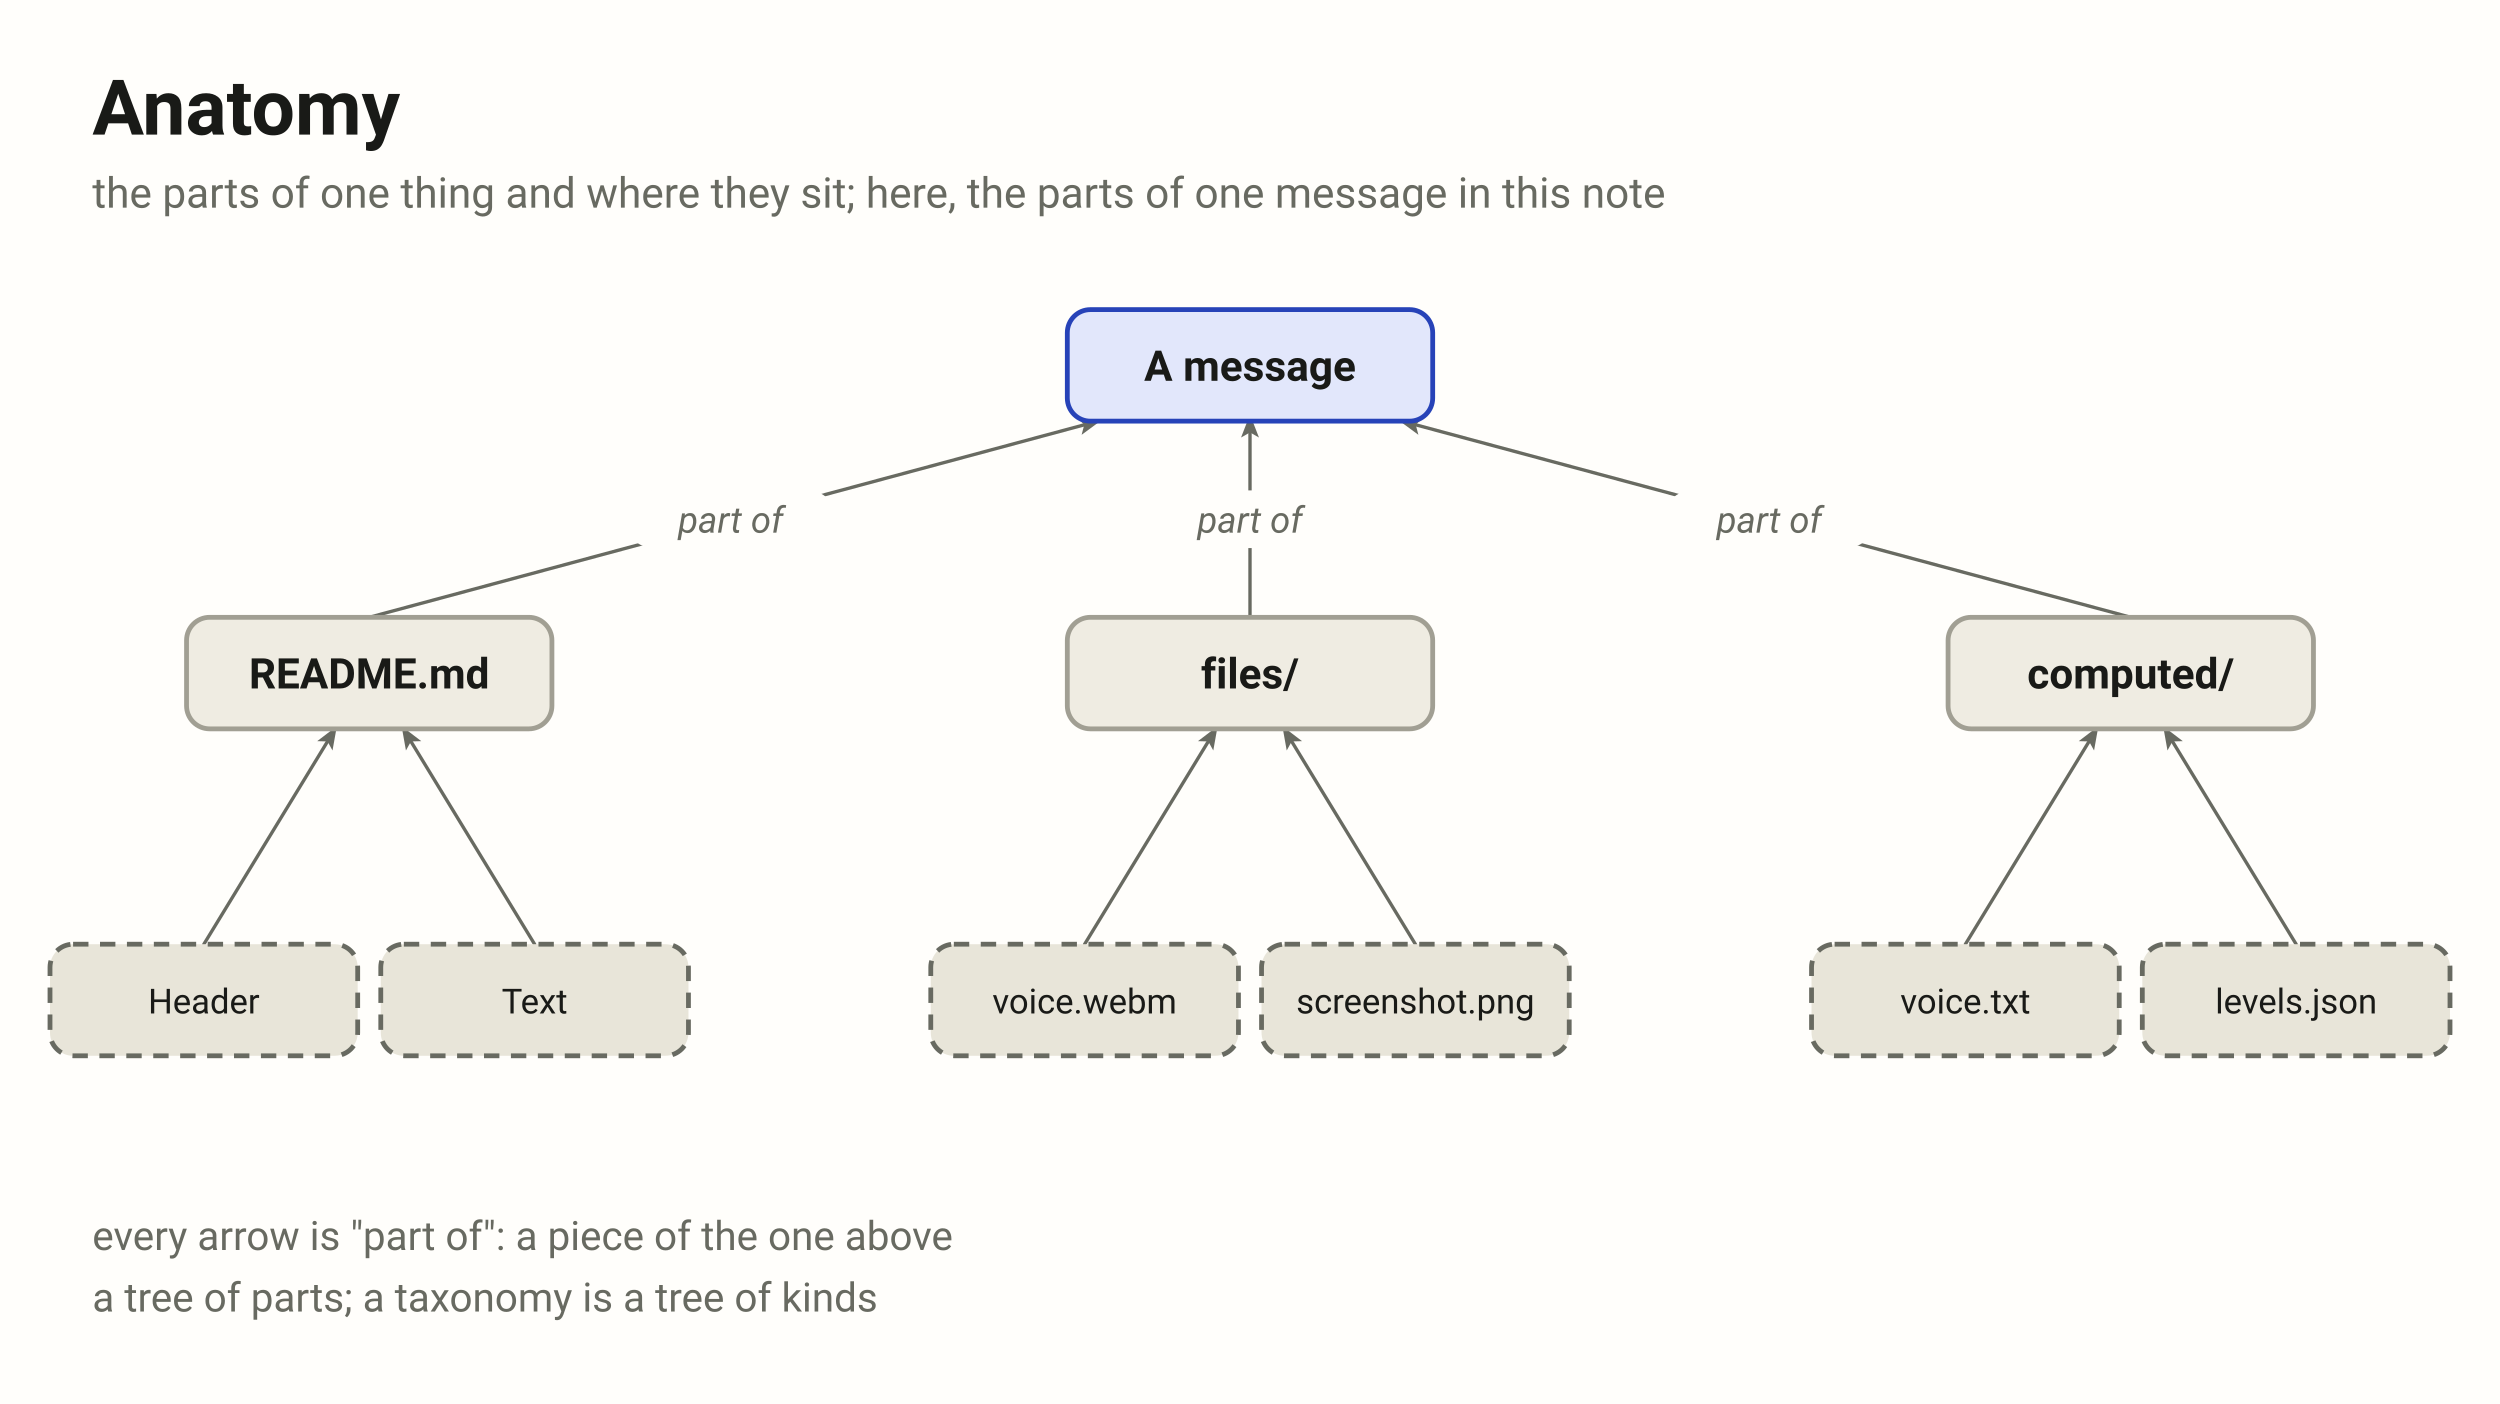
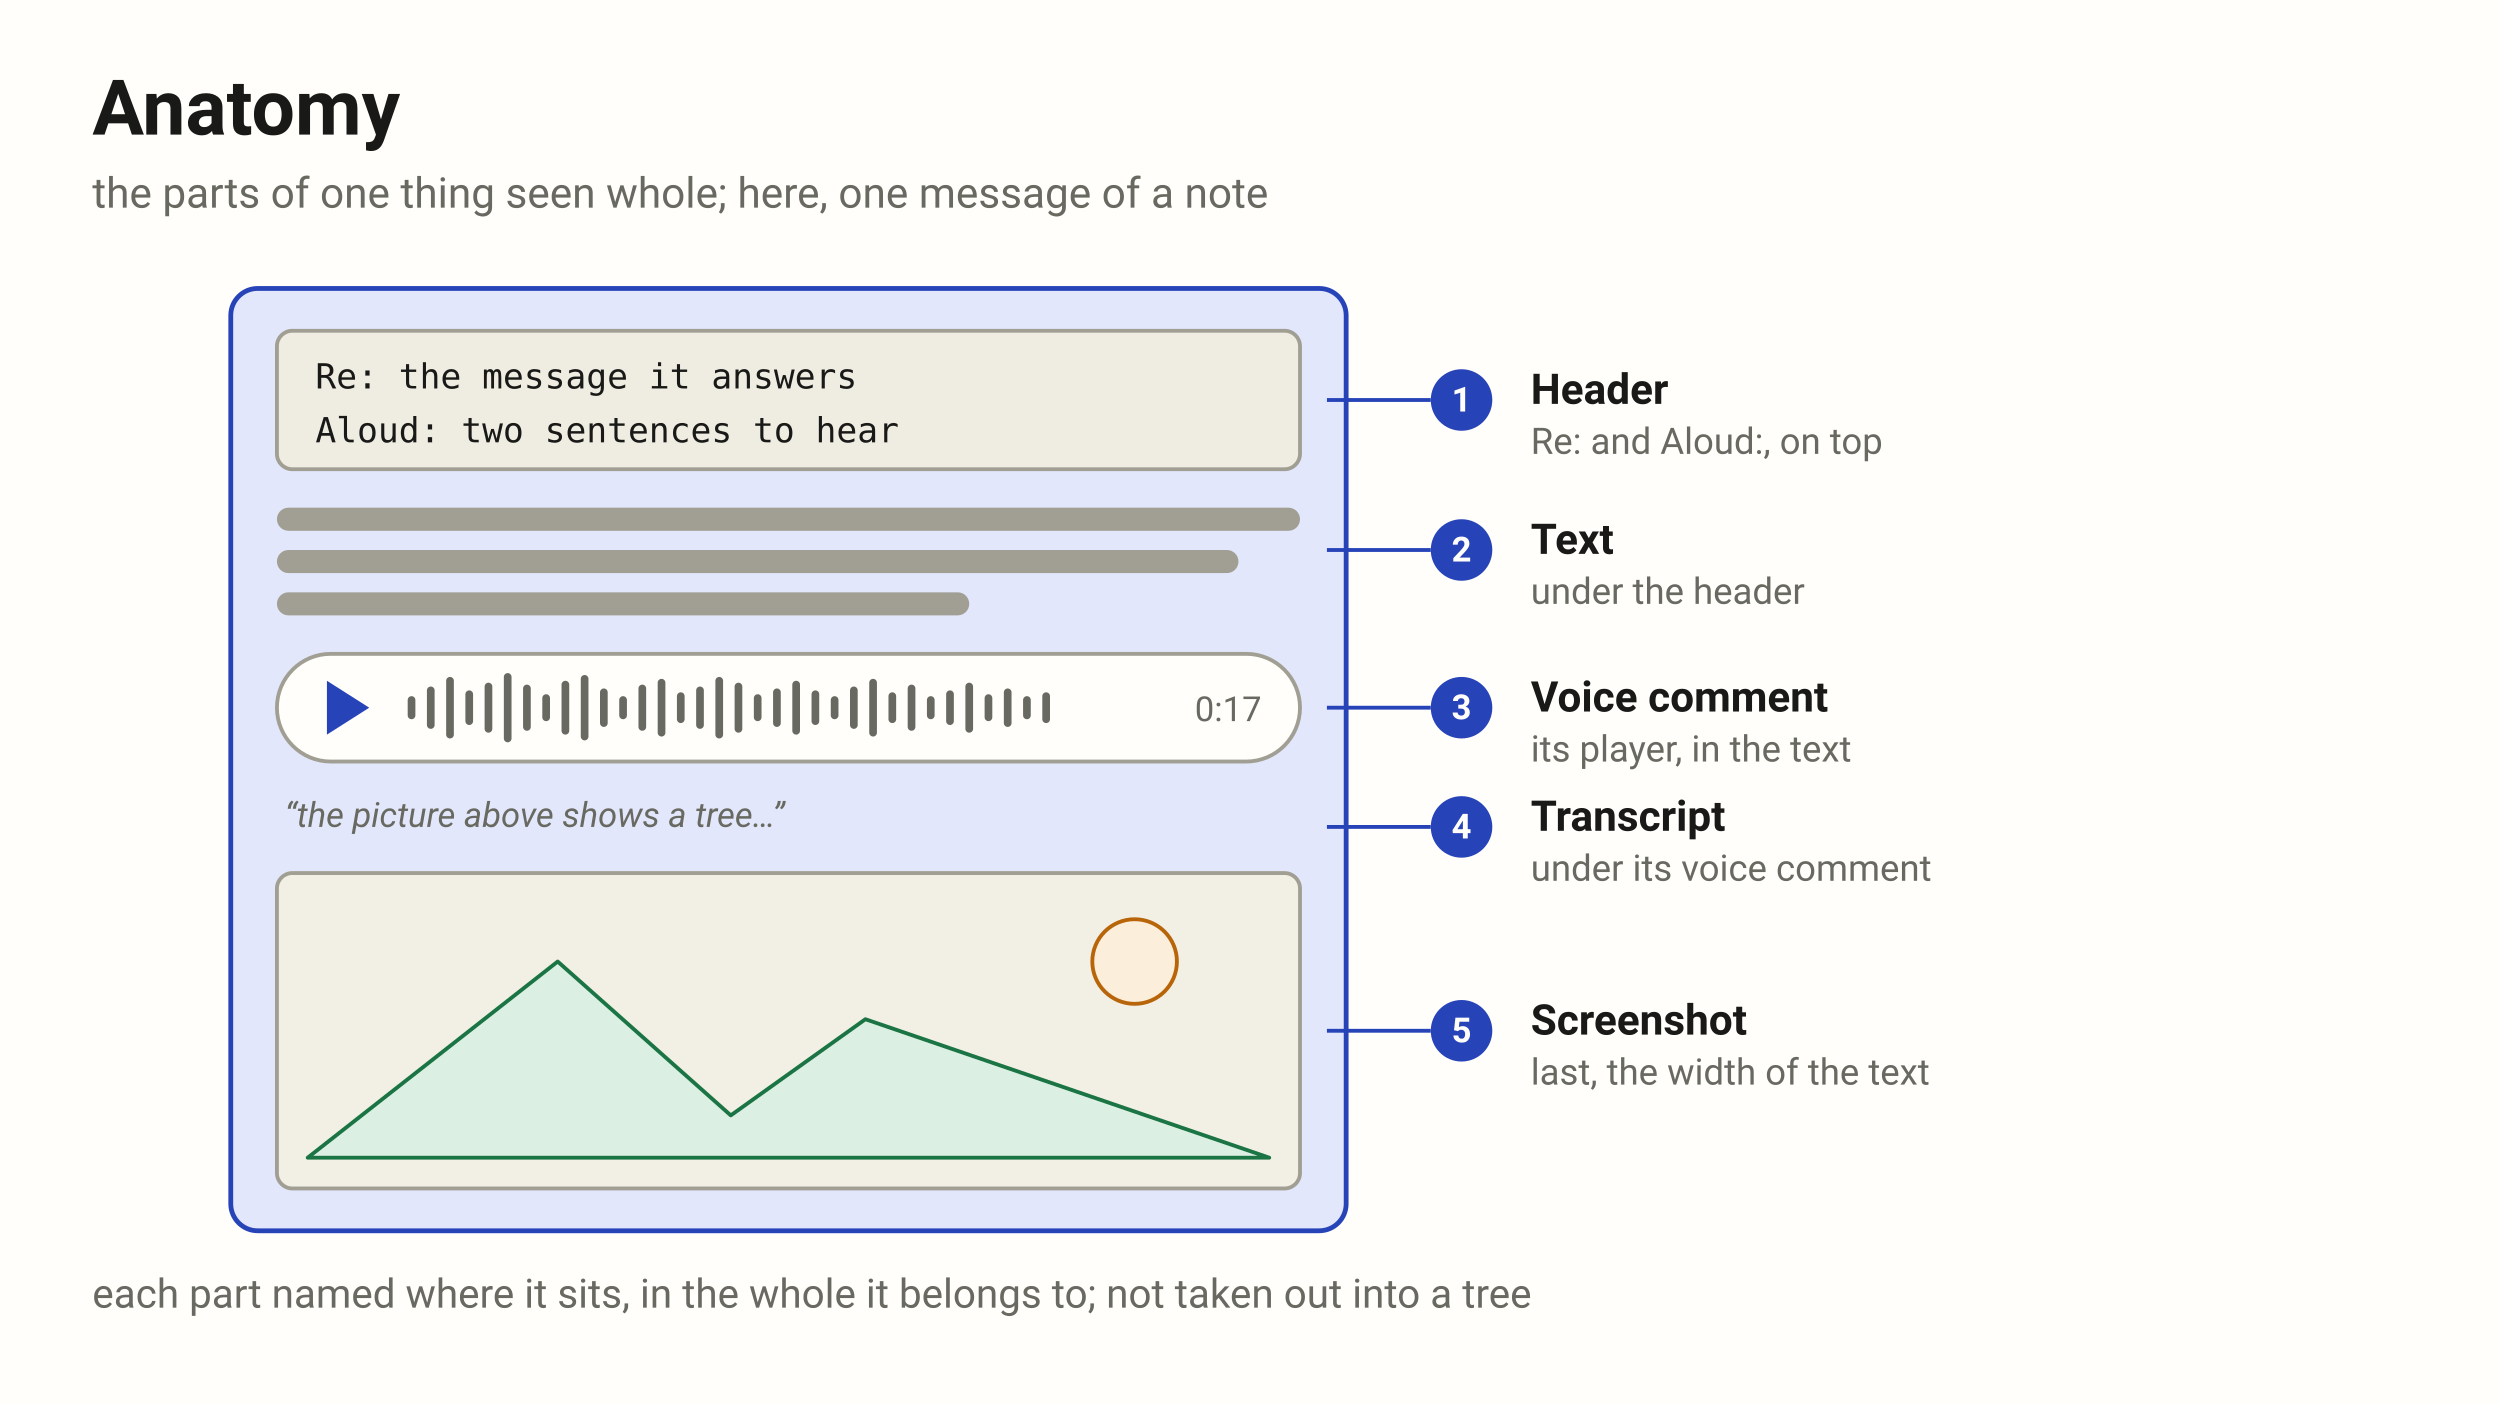
<svg xmlns="http://www.w3.org/2000/svg" viewBox="0 0 1300 730" font-family="system-ui, -apple-system, 'Segoe UI', Roboto, sans-serif">
  <rect width="1300" height="730" fill="#fffefb" />
-   <defs>
-     <marker id="a" viewBox="0 0 12 12" refX="8" refY="6" markerUnits="userSpaceOnUse" markerWidth="16" markerHeight="16" orient="auto">
-       <path d="M2 2.5 L11 6 L2 9.5 L4 6 z" fill="#686a61" stroke-linejoin="round" />
-     </marker>
-   </defs>
  <text x="48" y="70" fill="#191a17" font-size="40" font-weight="700">Anatomy</text>
-   <text x="48" y="108" fill="#686a61" font-size="22">the parts of one thing and where they sit; here, the parts of one message in this note</text>
-   <line x1="192" y1="321" x2="568.95" y2="219.52" stroke="#686a61" stroke-width="1.75" stroke-linecap="round" marker-end="url(#a)" />
-   <rect x="325" y="255" width="110" height="30" rx="15" fill="#fffefb" />
-   <text x="380" y="277" fill="#686a61" font-size="19" font-style="italic" text-anchor="middle">part of</text>
-   <line x1="650" y1="321" x2="650.00" y2="219.52" stroke="#686a61" stroke-width="1.75" stroke-linecap="round" marker-end="url(#a)" />
-   <rect x="595" y="255" width="110" height="30" rx="15" fill="#fffefb" />
-   <text x="650" y="277" fill="#686a61" font-size="19" font-style="italic" text-anchor="middle">part of</text>
-   <line x1="1108" y1="321" x2="731.05" y2="219.52" stroke="#686a61" stroke-width="1.75" stroke-linecap="round" marker-end="url(#a)" />
-   <rect x="865" y="255" width="110" height="30" rx="15" fill="#fffefb" />
-   <text x="920" y="277" fill="#686a61" font-size="19" font-style="italic" text-anchor="middle">part of</text>
-   <line x1="106" y1="491" x2="173.09" y2="381.00" stroke="#686a61" stroke-width="1.75" stroke-linecap="round" marker-end="url(#a)" />
-   <line x1="278" y1="491" x2="210.91" y2="381.00" stroke="#686a61" stroke-width="1.75" stroke-linecap="round" marker-end="url(#a)" />
-   <line x1="564" y1="491" x2="631.09" y2="381.00" stroke="#686a61" stroke-width="1.75" stroke-linecap="round" marker-end="url(#a)" />
-   <line x1="736" y1="491" x2="668.91" y2="381.00" stroke="#686a61" stroke-width="1.75" stroke-linecap="round" marker-end="url(#a)" />
-   <line x1="1022" y1="491" x2="1089.09" y2="381.00" stroke="#686a61" stroke-width="1.75" stroke-linecap="round" marker-end="url(#a)" />
-   <line x1="1194" y1="491" x2="1126.91" y2="381.00" stroke="#686a61" stroke-width="1.75" stroke-linecap="round" marker-end="url(#a)" />
-   <rect x="555.0" y="161.0" width="190" height="58" rx="12" fill="#e2e7fb" stroke="#2743b8" stroke-width="2.5" />
-   <text x="650" y="198" fill="#191a17" font-size="22" font-weight="700" text-anchor="middle">A message</text>
-   <rect x="97.0" y="321.0" width="190" height="58" rx="12" fill="#efece2" stroke="#a19f93" stroke-width="2.5" />
-   <text x="192" y="358" fill="#191a17" font-size="22" font-weight="700" text-anchor="middle">README.md</text>
-   <rect x="555.0" y="321.0" width="190" height="58" rx="12" fill="#efece2" stroke="#a19f93" stroke-width="2.5" />
-   <text x="650" y="358" fill="#191a17" font-size="22" font-weight="700" text-anchor="middle">files/</text>
-   <rect x="1013.0" y="321.0" width="190" height="58" rx="12" fill="#efece2" stroke="#a19f93" stroke-width="2.5" />
-   <text x="1108" y="358" fill="#191a17" font-size="22" font-weight="700" text-anchor="middle">computed/</text>
-   <rect x="26.0" y="491.0" width="160" height="58" rx="12" fill="#e8e5d9" stroke="#686a61" stroke-width="2.5" stroke-dasharray="8 6" />
-   <text x="106" y="527" fill="#191a17" font-size="18" text-anchor="middle">Header</text>
-   <rect x="198.0" y="491.0" width="160" height="58" rx="12" fill="#e8e5d9" stroke="#686a61" stroke-width="2.5" stroke-dasharray="8 6" />
-   <text x="278" y="527" fill="#191a17" font-size="18" text-anchor="middle">Text</text>
-   <rect x="484.0" y="491.0" width="160" height="58" rx="12" fill="#e8e5d9" stroke="#686a61" stroke-width="2.5" stroke-dasharray="8 6" />
-   <text x="564" y="527" fill="#191a17" font-size="18" text-anchor="middle">voice.webm</text>
-   <rect x="656.0" y="491.0" width="160" height="58" rx="12" fill="#e8e5d9" stroke="#686a61" stroke-width="2.5" stroke-dasharray="8 6" />
-   <text x="736" y="527" fill="#191a17" font-size="18" text-anchor="middle">screenshot.png</text>
-   <rect x="942.0" y="491.0" width="160" height="58" rx="12" fill="#e8e5d9" stroke="#686a61" stroke-width="2.5" stroke-dasharray="8 6" />
-   <text x="1022" y="527" fill="#191a17" font-size="18" text-anchor="middle">voice.txt</text>
-   <rect x="1114.0" y="491.0" width="160" height="58" rx="12" fill="#e8e5d9" stroke="#686a61" stroke-width="2.5" stroke-dasharray="8 6" />
-   <text x="1194" y="527" fill="#191a17" font-size="18" text-anchor="middle">levels.json</text>
-   <g font-size="21" fill="#686a61">
-     <text x="48" y="650">every arrow is "part of": a piece of the one above</text>
-     <text x="48" y="682">a tree of parts; a taxonomy is a tree of kinds</text>
-   </g>
+   <text x="48" y="108" fill="#686a61" font-size="22">the parts of one thing seen whole; here, one message of a note</text>
+   <rect x="120" y="150" width="580" height="490" rx="14" fill="#e2e7fb" stroke="#2743b8" stroke-width="2.5" />
+   <rect x="144" y="172" width="532" height="72" rx="8" fill="#efece2" stroke="#a19f93" stroke-width="2" />
+   <text x="164" y="202" fill="#191a17" font-size="18" font-family="ui-monospace, monospace">Re: the message it answers</text>
+   <text x="164" y="230" fill="#191a17" font-size="18" font-family="ui-monospace, monospace">Aloud: two sentences to hear</text>
+   <rect x="144" y="264" width="532" height="12" rx="6" fill="#a19f93" />
+   <rect x="144" y="286" width="500" height="12" rx="6" fill="#a19f93" />
+   <rect x="144" y="308" width="360" height="12" rx="6" fill="#a19f93" />
+   <rect x="144" y="340" width="532" height="56" rx="28" fill="#fffefb" stroke="#a19f93" stroke-width="2" />
+   <polygon points="170,354 170,382 192,368" fill="#2743b8" />
+   <line x1="214" y1="364" x2="214" y2="372" stroke="#686a61" stroke-width="4" stroke-linecap="round" />
+   <line x1="224" y1="359" x2="224" y2="377" stroke="#686a61" stroke-width="4" stroke-linecap="round" />
+   <line x1="234" y1="354" x2="234" y2="382" stroke="#686a61" stroke-width="4" stroke-linecap="round" />
+   <line x1="244" y1="361" x2="244" y2="375" stroke="#686a61" stroke-width="4" stroke-linecap="round" />
+   <line x1="254" y1="357" x2="254" y2="379" stroke="#686a61" stroke-width="4" stroke-linecap="round" />
+   <line x1="264" y1="352" x2="264" y2="384" stroke="#686a61" stroke-width="4" stroke-linecap="round" />
+   <line x1="274" y1="358" x2="274" y2="378" stroke="#686a61" stroke-width="4" stroke-linecap="round" />
+   <line x1="284" y1="363" x2="284" y2="373" stroke="#686a61" stroke-width="4" stroke-linecap="round" />
+   <line x1="294" y1="356" x2="294" y2="380" stroke="#686a61" stroke-width="4" stroke-linecap="round" />
+   <line x1="304" y1="353" x2="304" y2="383" stroke="#686a61" stroke-width="4" stroke-linecap="round" />
+   <line x1="314" y1="360" x2="314" y2="376" stroke="#686a61" stroke-width="4" stroke-linecap="round" />
+   <line x1="324" y1="364" x2="324" y2="372" stroke="#686a61" stroke-width="4" stroke-linecap="round" />
+   <line x1="334" y1="358" x2="334" y2="378" stroke="#686a61" stroke-width="4" stroke-linecap="round" />
+   <line x1="344" y1="355" x2="344" y2="381" stroke="#686a61" stroke-width="4" stroke-linecap="round" />
+   <line x1="354" y1="362" x2="354" y2="374" stroke="#686a61" stroke-width="4" stroke-linecap="round" />
+   <line x1="364" y1="359" x2="364" y2="377" stroke="#686a61" stroke-width="4" stroke-linecap="round" />
+   <line x1="374" y1="354" x2="374" y2="382" stroke="#686a61" stroke-width="4" stroke-linecap="round" />
+   <line x1="384" y1="357" x2="384" y2="379" stroke="#686a61" stroke-width="4" stroke-linecap="round" />
+   <line x1="394" y1="363" x2="394" y2="373" stroke="#686a61" stroke-width="4" stroke-linecap="round" />
+   <line x1="404" y1="360" x2="404" y2="376" stroke="#686a61" stroke-width="4" stroke-linecap="round" />
+   <line x1="414" y1="356" x2="414" y2="380" stroke="#686a61" stroke-width="4" stroke-linecap="round" />
+   <line x1="424" y1="361" x2="424" y2="375" stroke="#686a61" stroke-width="4" stroke-linecap="round" />
+   <line x1="434" y1="364" x2="434" y2="372" stroke="#686a61" stroke-width="4" stroke-linecap="round" />
+   <line x1="444" y1="359" x2="444" y2="377" stroke="#686a61" stroke-width="4" stroke-linecap="round" />
+   <line x1="454" y1="355" x2="454" y2="381" stroke="#686a61" stroke-width="4" stroke-linecap="round" />
+   <line x1="464" y1="362" x2="464" y2="374" stroke="#686a61" stroke-width="4" stroke-linecap="round" />
+   <line x1="474" y1="358" x2="474" y2="378" stroke="#686a61" stroke-width="4" stroke-linecap="round" />
+   <line x1="484" y1="364" x2="484" y2="372" stroke="#686a61" stroke-width="4" stroke-linecap="round" />
+   <line x1="494" y1="361" x2="494" y2="375" stroke="#686a61" stroke-width="4" stroke-linecap="round" />
+   <line x1="504" y1="357" x2="504" y2="379" stroke="#686a61" stroke-width="4" stroke-linecap="round" />
+   <line x1="514" y1="363" x2="514" y2="373" stroke="#686a61" stroke-width="4" stroke-linecap="round" />
+   <line x1="524" y1="360" x2="524" y2="376" stroke="#686a61" stroke-width="4" stroke-linecap="round" />
+   <line x1="534" y1="364" x2="534" y2="372" stroke="#686a61" stroke-width="4" stroke-linecap="round" />
+   <line x1="544" y1="362" x2="544" y2="374" stroke="#686a61" stroke-width="4" stroke-linecap="round" />
+   <text x="656" y="375" fill="#686a61" font-size="18" text-anchor="end">0:17</text>
+   <text x="148" y="430" fill="#686a61" font-size="18" font-style="italic">“the picture above shows a tree…”</text>
+   <rect x="144" y="454" width="532" height="164" rx="8" fill="#f2efe5" stroke="#a19f93" stroke-width="2" />
+   <polygon points="160,602 290,500 380,580 450,530 660,602" fill="#dcefe3" stroke="#1a7443" stroke-width="2" stroke-linejoin="round" />
+   <circle cx="590" cy="500" r="22" fill="#fbeedb" stroke="#b8650a" stroke-width="2" />
+   <line x1="690" y1="208" x2="744" y2="208" stroke="#2743b8" stroke-width="2" />
+   <circle cx="760" cy="208" r="16" fill="#2743b8" />
+   <text x="760" y="214" fill="#fffefb" font-size="18" font-weight="700" text-anchor="middle">1</text>
+   <text x="796" y="210" fill="#191a17" font-size="22" font-weight="700">Header</text>
+   <text x="796" y="236" fill="#686a61" font-size="19">Re: and Aloud:, on top</text>
+   <line x1="690" y1="286" x2="744" y2="286" stroke="#2743b8" stroke-width="2" />
+   <circle cx="760" cy="286" r="16" fill="#2743b8" />
+   <text x="760" y="292" fill="#fffefb" font-size="18" font-weight="700" text-anchor="middle">2</text>
+   <text x="796" y="288" fill="#191a17" font-size="22" font-weight="700">Text</text>
+   <text x="796" y="314" fill="#686a61" font-size="19">under the header</text>
+   <line x1="690" y1="368" x2="744" y2="368" stroke="#2743b8" stroke-width="2" />
+   <circle cx="760" cy="368" r="16" fill="#2743b8" />
+   <text x="760" y="374" fill="#fffefb" font-size="18" font-weight="700" text-anchor="middle">3</text>
+   <text x="796" y="370" fill="#191a17" font-size="22" font-weight="700">Voice comment</text>
+   <text x="796" y="396" fill="#686a61" font-size="19">its player, in the text</text>
+   <line x1="690" y1="430" x2="744" y2="430" stroke="#2743b8" stroke-width="2" />
+   <circle cx="760" cy="430" r="16" fill="#2743b8" />
+   <text x="760" y="436" fill="#fffefb" font-size="18" font-weight="700" text-anchor="middle">4</text>
+   <text x="796" y="432" fill="#191a17" font-size="22" font-weight="700">Transcript</text>
+   <text x="796" y="458" fill="#686a61" font-size="19">under its voice comment</text>
+   <line x1="690" y1="536" x2="744" y2="536" stroke="#2743b8" stroke-width="2" />
+   <circle cx="760" cy="536" r="16" fill="#2743b8" />
+   <text x="760" y="542" fill="#fffefb" font-size="18" font-weight="700" text-anchor="middle">5</text>
+   <text x="796" y="538" fill="#191a17" font-size="22" font-weight="700">Screenshot</text>
+   <text x="796" y="564" fill="#686a61" font-size="19">last, the width of the text</text>
+   <text x="48" y="680" fill="#686a61" font-size="21">each part named where it sits, in the whole it belongs to; not taken out into a tree</text>
</svg>
